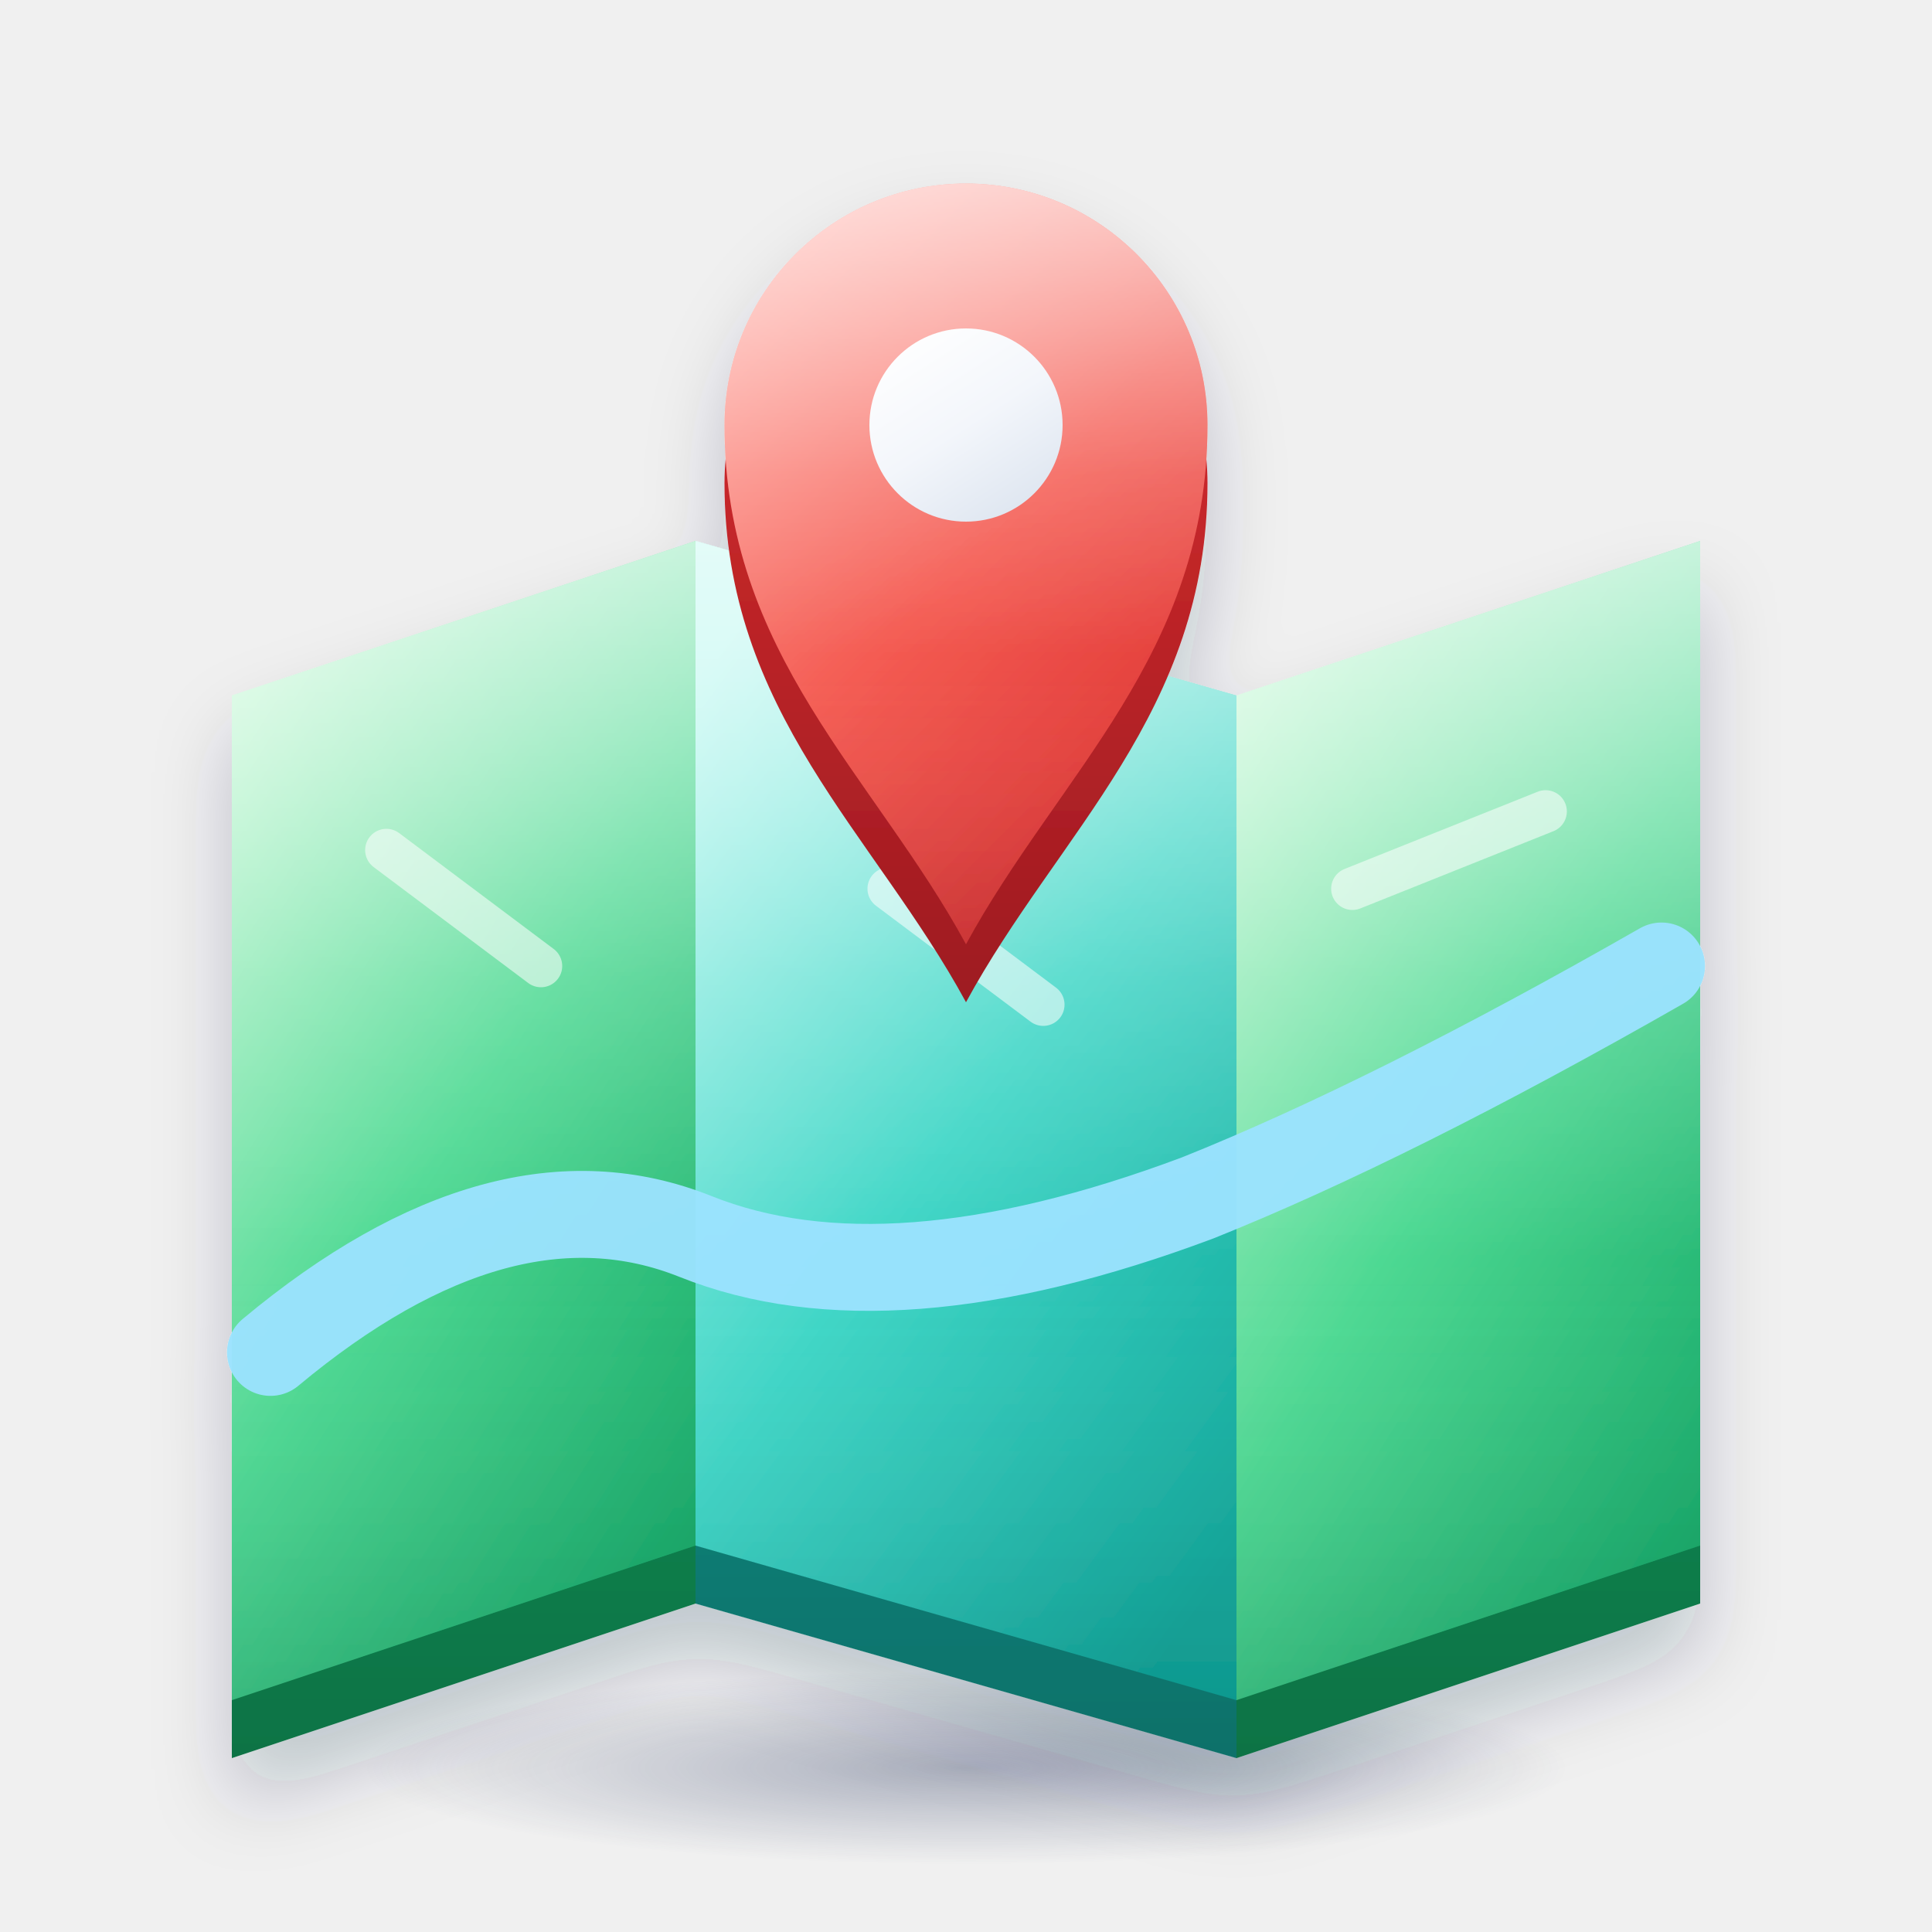
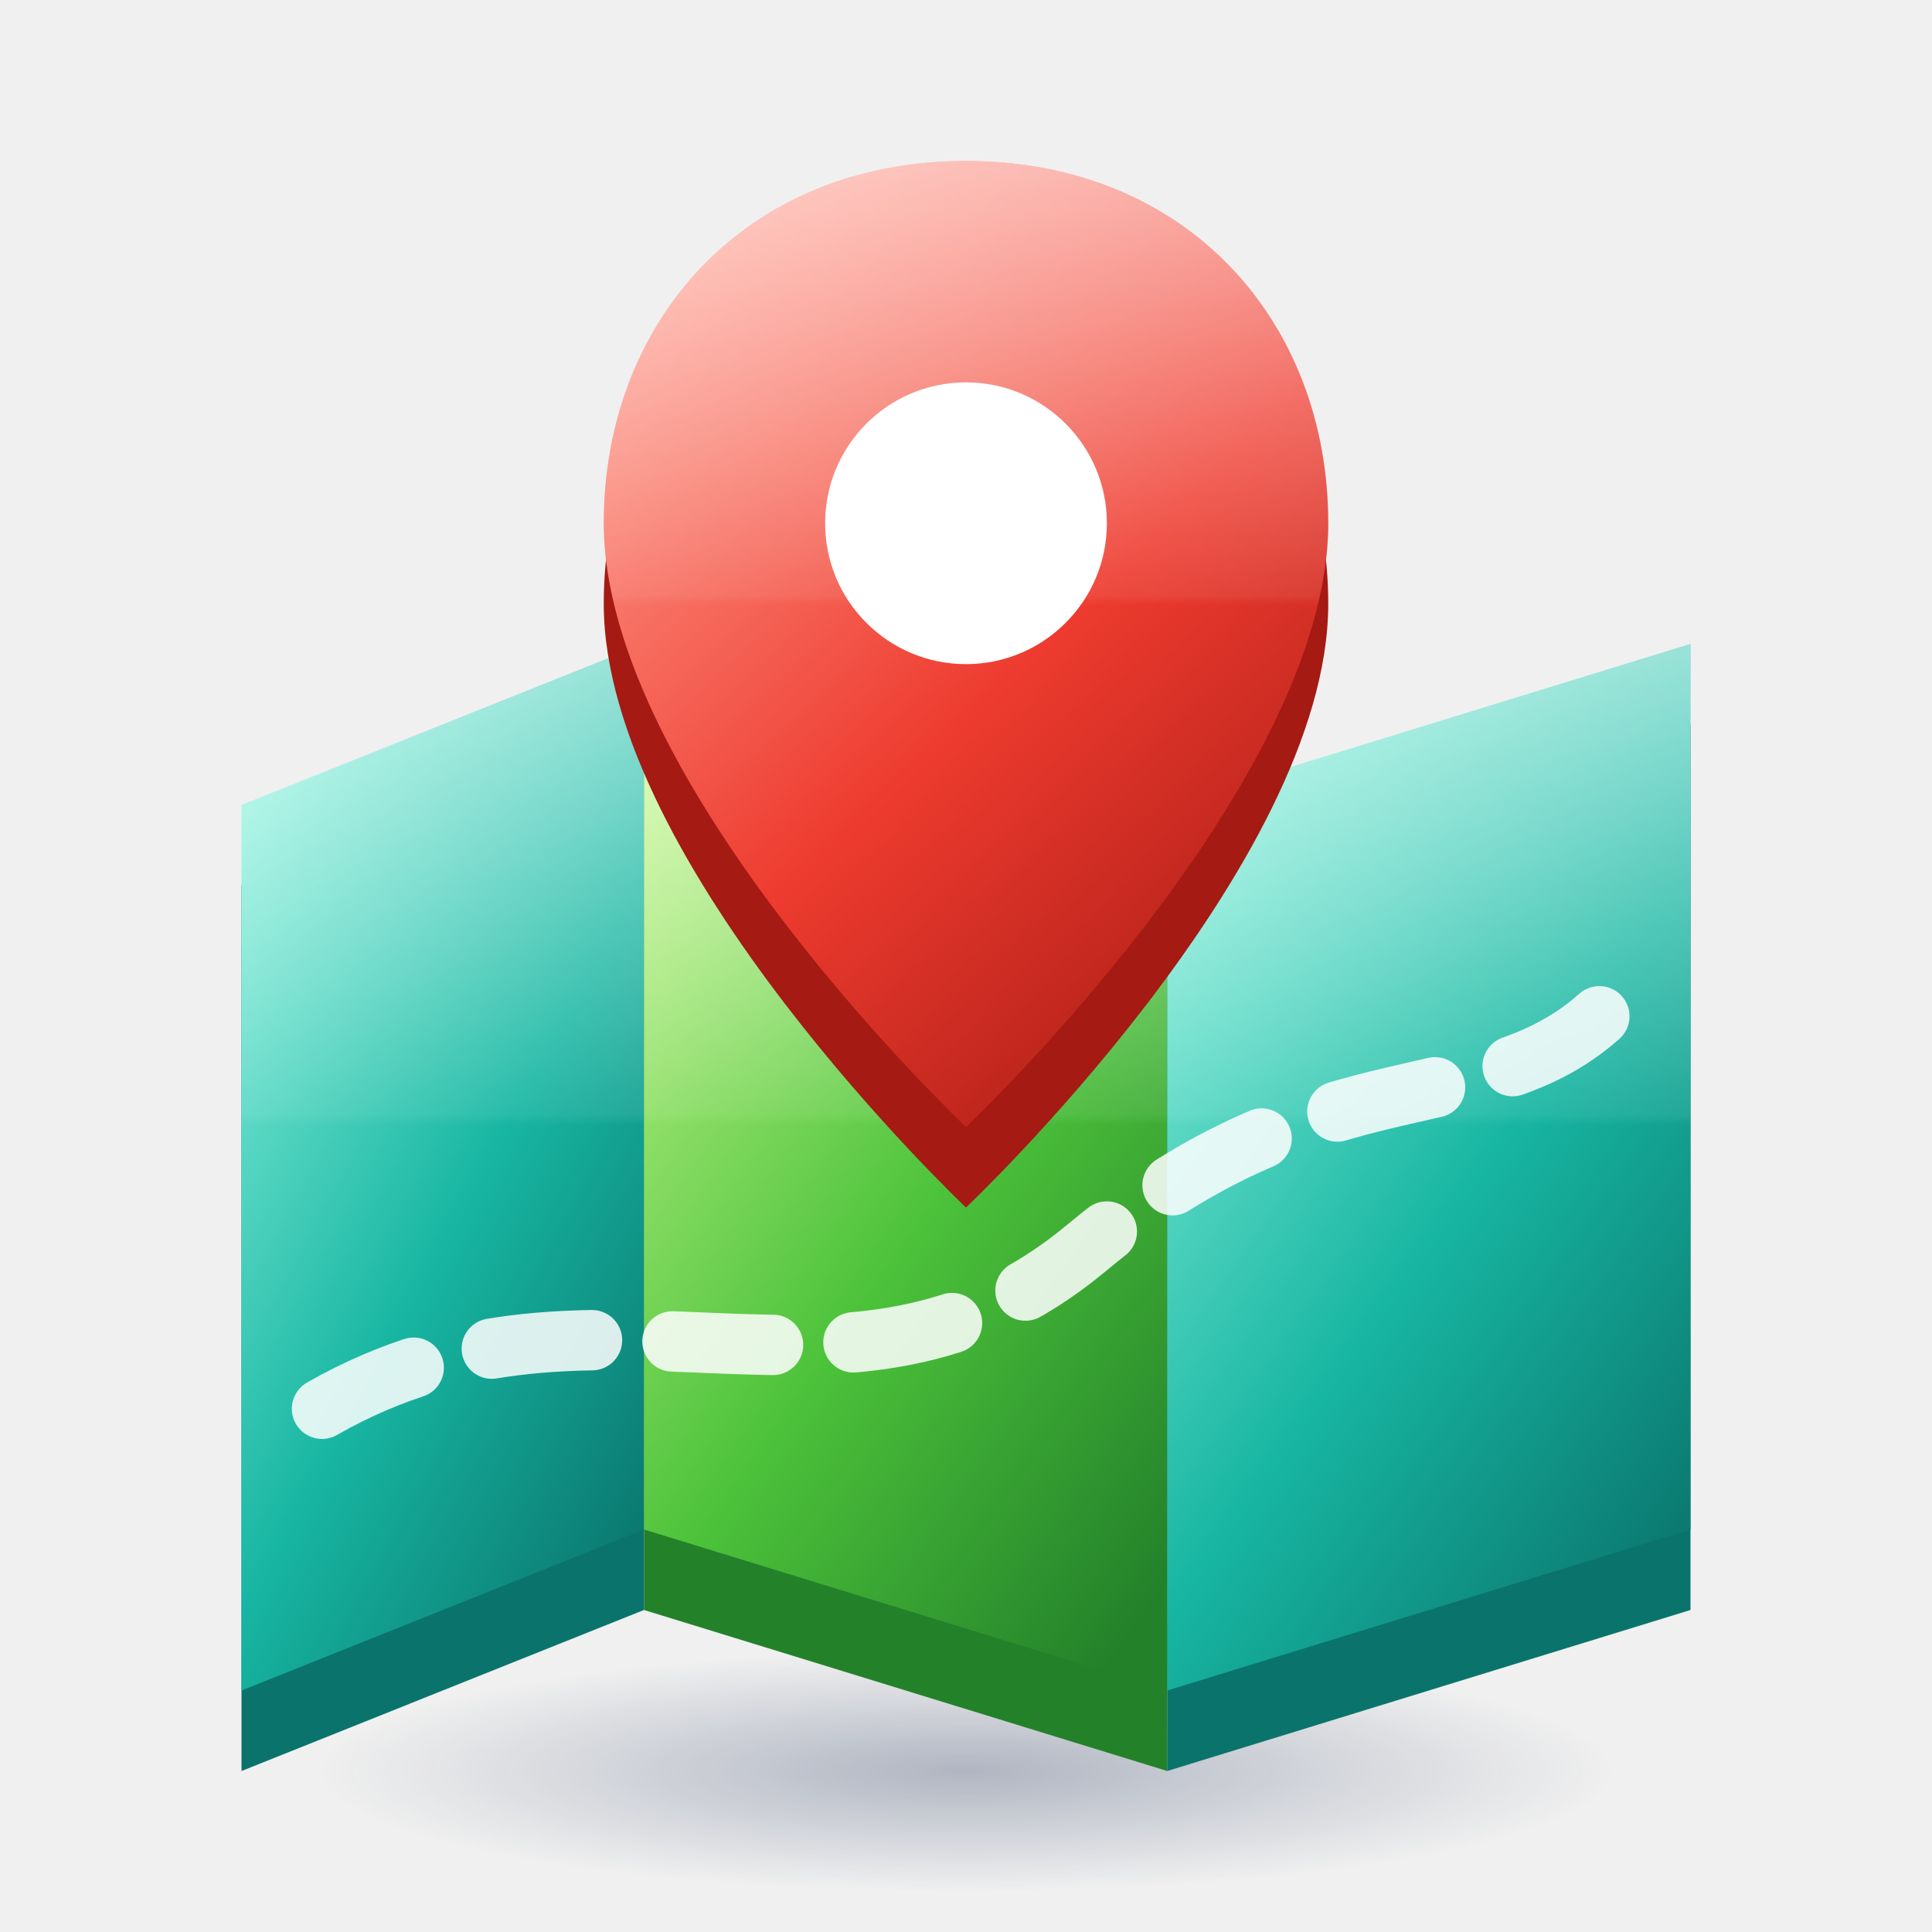
- <svg xmlns="http://www.w3.org/2000/svg" viewBox="0 0 100 100" width="100" height="100">
+ <svg xmlns="http://www.w3.org/2000/svg" viewBox="0 0 96 96" width="96" height="96">
  <defs>
-     <linearGradient id="red" x1=".18" y1="0" x2=".82" y2="1">
-       <stop offset="0" stop-color="#FFA9A1" />
-       <stop offset=".5" stop-color="#F45B52" />
-       <stop offset="1" stop-color="#D92D2D" />
+     <linearGradient id="gloss" x1="0" y1="0" x2="0" y2="1">
+       <stop offset="0" stop-color="#fff" stop-opacity="0.55" />
+       <stop offset="0.45" stop-color="#fff" stop-opacity="0.08" />
+       <stop offset="0.46" stop-color="#fff" stop-opacity="0" />
    </linearGradient>
-     <linearGradient id="redS" x1="0" y1="0" x2="0" y2="1">
-       <stop offset="0" stop-color="#D92D2D" />
-       <stop offset="1" stop-color="#9E1B22" />
+     <radialGradient id="shadow" cx="0.5" cy="0.5" r="0.5">
+       <stop offset="0" stop-color="#0B1E4A" stop-opacity="0.28" />
+       <stop offset="1" stop-color="#0B1E4A" stop-opacity="0" />
+     </radialGradient>
+     <linearGradient id="g1" x1="0.15" y1="0" x2="0.85" y2="1">
+       <stop offset="0" stop-color="#8FF3DF" />
+       <stop offset="0.55" stop-color="#17B6A2" />
+       <stop offset="1" stop-color="#0A746C" />
    </linearGradient>
-     <linearGradient id="green" x1=".18" y1="0" x2=".82" y2="1">
-       <stop offset="0" stop-color="#C2F7D3" />
-       <stop offset=".5" stop-color="#4ED993" />
-       <stop offset="1" stop-color="#14A866" />
+     <linearGradient id="g2" x1="0.15" y1="0" x2="0.85" y2="1">
+       <stop offset="0" stop-color="#C2F58A" />
+       <stop offset="0.55" stop-color="#4CC23A" />
+       <stop offset="1" stop-color="#23812A" />
    </linearGradient>
-     <linearGradient id="greenS" x1="0" y1="0" x2="0" y2="1">
-       <stop offset="0" stop-color="#14A866" />
-       <stop offset="1" stop-color="#0A7345" />
+     <linearGradient id="g3" x1="0.15" y1="0" x2="0.85" y2="1">
+       <stop offset="0" stop-color="#8FF3DF" />
+       <stop offset="0.55" stop-color="#17B6A2" />
+       <stop offset="1" stop-color="#0A746C" />
    </linearGradient>
-     <linearGradient id="teal" x1=".18" y1="0" x2=".82" y2="1">
-       <stop offset="0" stop-color="#B5F6EE" />
-       <stop offset=".5" stop-color="#3FD6C6" />
-       <stop offset="1" stop-color="#10A89A" />
+     <linearGradient id="g4" x1="0.15" y1="0" x2="0.85" y2="1">
+       <stop offset="0" stop-color="#FFA394" />
+       <stop offset="0.55" stop-color="#EE3B2F" />
+       <stop offset="1" stop-color="#A51A13" />
    </linearGradient>
-     <linearGradient id="tealS" x1="0" y1="0" x2="0" y2="1">
-       <stop offset="0" stop-color="#10A89A" />
-       <stop offset="1" stop-color="#0A716A" />
-     </linearGradient>
-     <linearGradient id="white" x1=".18" y1="0" x2=".82" y2="1">
-       <stop offset="0" stop-color="#FFFFFF" />
-       <stop offset=".5" stop-color="#F3F6FB" />
-       <stop offset="1" stop-color="#DCE4EF" />
-     </linearGradient>
-     <linearGradient id="sheen" x1="0" y1="0" x2="0" y2="1">
-       <stop offset="0" stop-color="#fff" stop-opacity=".62" />
-       <stop offset=".38" stop-color="#fff" stop-opacity=".16" />
-       <stop offset=".62" stop-color="#fff" stop-opacity="0" />
-       <stop offset="1" stop-color="#0b1530" stop-opacity=".10" />
-     </linearGradient>
-     <radialGradient id="gs">
-       <stop offset="0" stop-color="#22305a" stop-opacity=".34" />
-       <stop offset="1" stop-color="#22305a" stop-opacity="0" />
-     </radialGradient>
-     <filter id="ds" x="-20%" y="-20%" width="140%" height="150%">
-       <feDropShadow dx="0" dy="2.4" stdDeviation="2" flood-color="#13234a" flood-opacity=".2" />
-     </filter>
-     <filter id="bl" x="-60%" y="-60%" width="220%" height="220%">
-       <feGaussianBlur stdDeviation="1.5" />
-     </filter>
  </defs>
-   <ellipse cx="50" cy="91.5" rx="31" ry="5" fill="url(#gs)" />
-   <g filter="url(#ds)">
-     <path d="M12 36L36 28V80L12 88Z" fill="url(#greenS)" transform="translate(0 3)" />
-     <path d="M12 36L36 28V80L12 88Z" fill="url(#green)" />
-     <path d="M12 36L36 28V80L12 88Z" fill="url(#sheen)" />
-     <path d="M36 28L64 36V88L36 80Z" fill="url(#tealS)" transform="translate(0 3)" />
-     <path d="M36 28L64 36V88L36 80Z" fill="url(#teal)" />
-     <path d="M36 28L64 36V88L36 80Z" fill="url(#sheen)" />
-     <path d="M64 36L88 28V80L64 88Z" fill="url(#greenS)" transform="translate(0 3)" />
-     <path d="M64 36L88 28V80L64 88Z" fill="url(#green)" />
-     <path d="M64 36L88 28V80L64 88Z" fill="url(#sheen)" />
-     <path d="M14 70Q26 60 36 64T62 62Q72 58 86 50" fill="none" stroke="#9BE3FF" stroke-width="4.5" stroke-linecap="round" stroke-linejoin="round" opacity="0.95" />
-     <path d="M20 44L28 50M46 46L54 52M70 46L80 42" fill="none" stroke="#ffffff" stroke-width="2.2" stroke-linecap="round" stroke-linejoin="round" opacity="0.55" />
-     <path d="M50 48.875C45.25 40.125 37.5 33.875 37.5 22A12.5 12.5 0 0 1 62.5 22C62.5 33.875 54.75 40.125 50 48.875Z" fill="url(#redS)" transform="translate(0 3)" />
-     <path d="M50 48.875C45.25 40.125 37.5 33.875 37.5 22A12.5 12.5 0 0 1 62.5 22C62.5 33.875 54.75 40.125 50 48.875Z" fill="url(#red)" />
-     <path d="M50 48.875C45.25 40.125 37.5 33.875 37.5 22A12.5 12.5 0 0 1 62.5 22C62.5 33.875 54.75 40.125 50 48.875Z" fill="url(#sheen)" />
-     <path d="M45.00 22a5 5 0 1 0 10.00 0a5 5 0 1 0 -10.00 0Z" fill="url(#white)" />
+   <ellipse cx="48" cy="88" rx="32" ry="6" fill="url(#shadow)" />
+   <g transform="translate(0 4)">
+     <path d="M12 40 L32 32 L32 76 L12 84 Z" fill="#0A746C" />
  </g>
+   <path d="M12 40 L32 32 L32 76 L12 84 Z" fill="url(#g1)" />
+   <g opacity="0.9">
+     <path d="M12 40 L32 32 L32 76 L12 84 Z" fill="url(#gloss)" />
+   </g>
+   <g transform="translate(0 4)">
+     <path d="M32 32 L58 40 L58 84 L32 76 Z" fill="#23812A" />
+   </g>
+   <path d="M32 32 L58 40 L58 84 L32 76 Z" fill="url(#g2)" />
+   <g opacity="0.9">
+     <path d="M32 32 L58 40 L58 84 L32 76 Z" fill="url(#gloss)" />
+   </g>
+   <g transform="translate(0 4)">
+     <path d="M58 40 L84 32 L84 76 L58 84 Z" fill="#0A746C" />
+   </g>
+   <path d="M58 40 L84 32 L84 76 L58 84 Z" fill="url(#g3)" />
+   <g opacity="0.9">
+     <path d="M58 40 L84 32 L84 76 L58 84 Z" fill="url(#gloss)" />
+   </g>
+   <path d="M16 70 C30 62 42 72 54 62 S74 56 80 50" stroke="#fff" stroke-width="3" fill="none" stroke-dasharray="5 4" stroke-linecap="round" opacity="0.85" />
+   <g transform="translate(0 4)">
+     <path d="M48 8 C37 8 30 16 30 26 C30 39 48 56 48 56 C48 56 66 39 66 26 C66 16 59 8 48 8 Z" fill="#A51A13" />
+   </g>
+   <path d="M48 8 C37 8 30 16 30 26 C30 39 48 56 48 56 C48 56 66 39 66 26 C66 16 59 8 48 8 Z" fill="url(#g4)" />
+   <g opacity="0.9">
+     <path d="M48 8 C37 8 30 16 30 26 C30 39 48 56 48 56 C48 56 66 39 66 26 C66 16 59 8 48 8 Z" fill="url(#gloss)" />
+   </g>
+   <circle cx="48" cy="26" r="7" fill="#fff" />
</svg>
